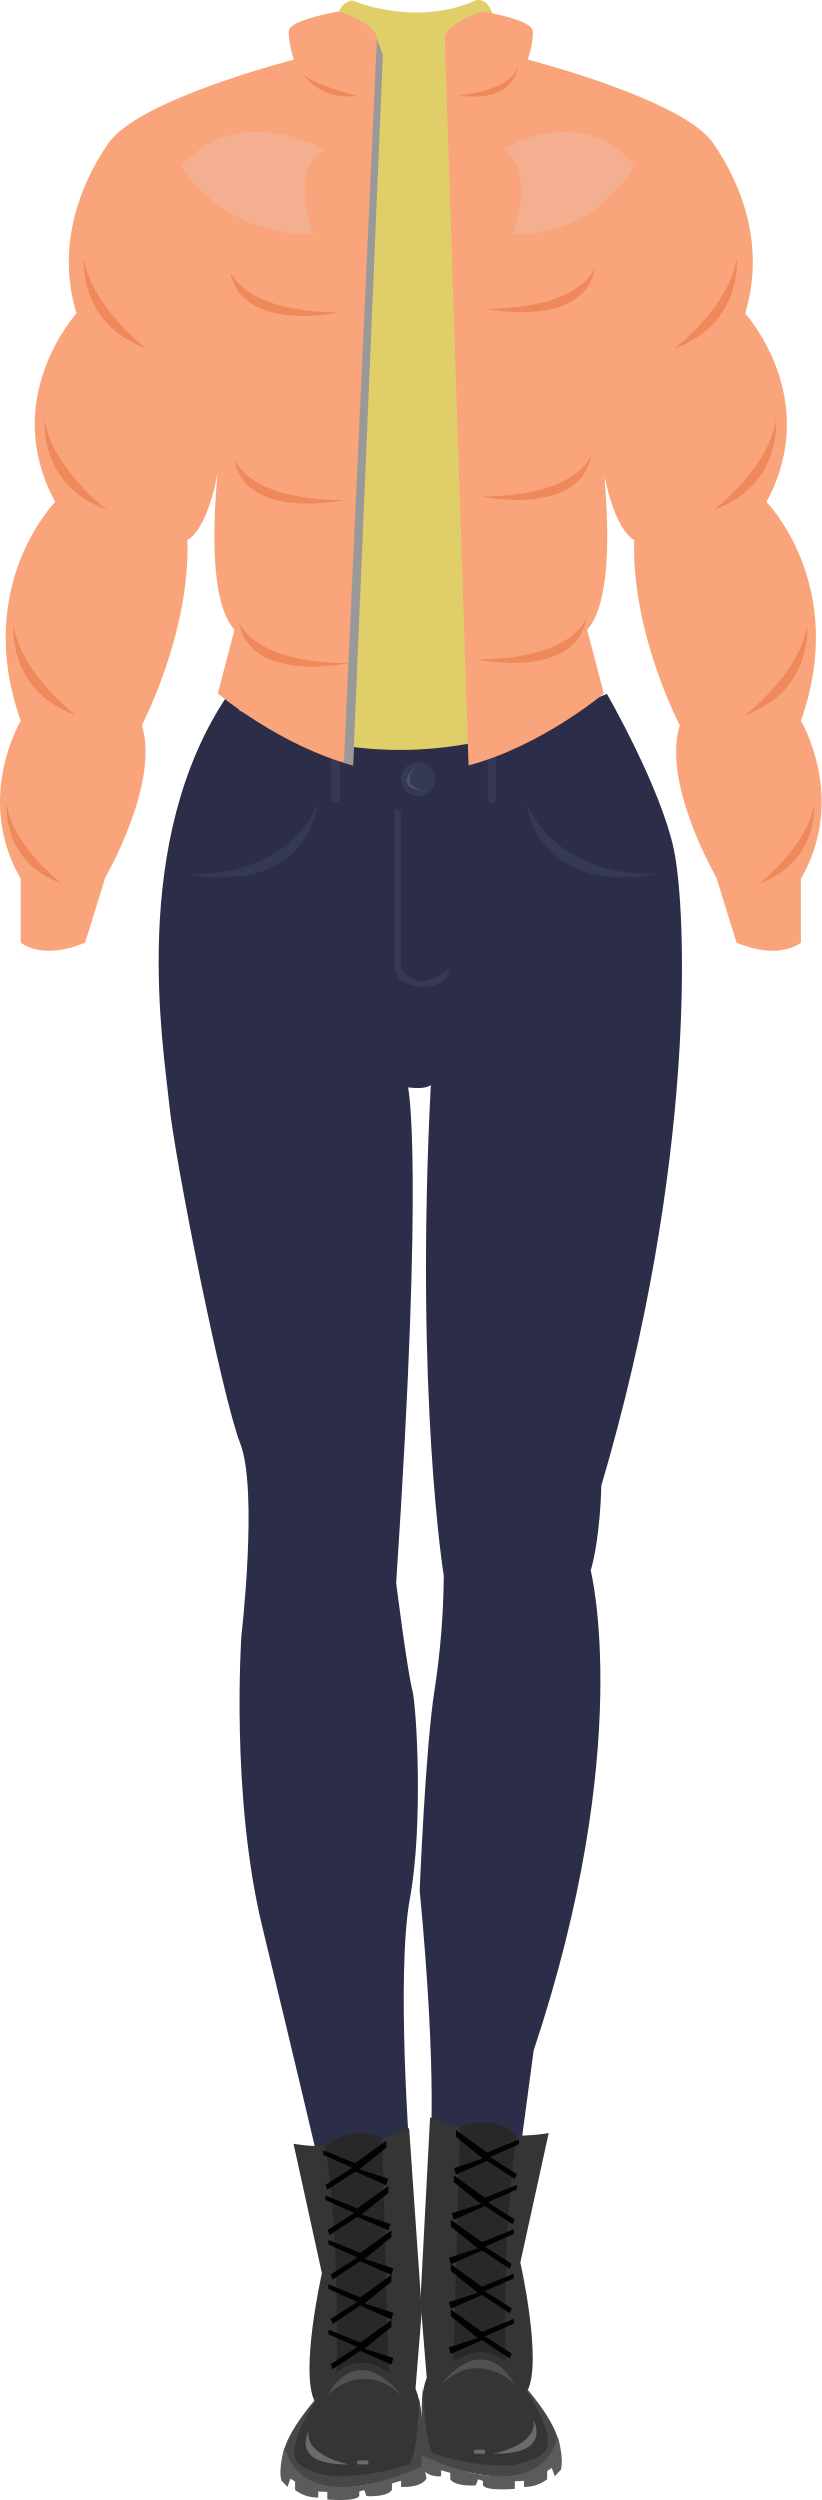
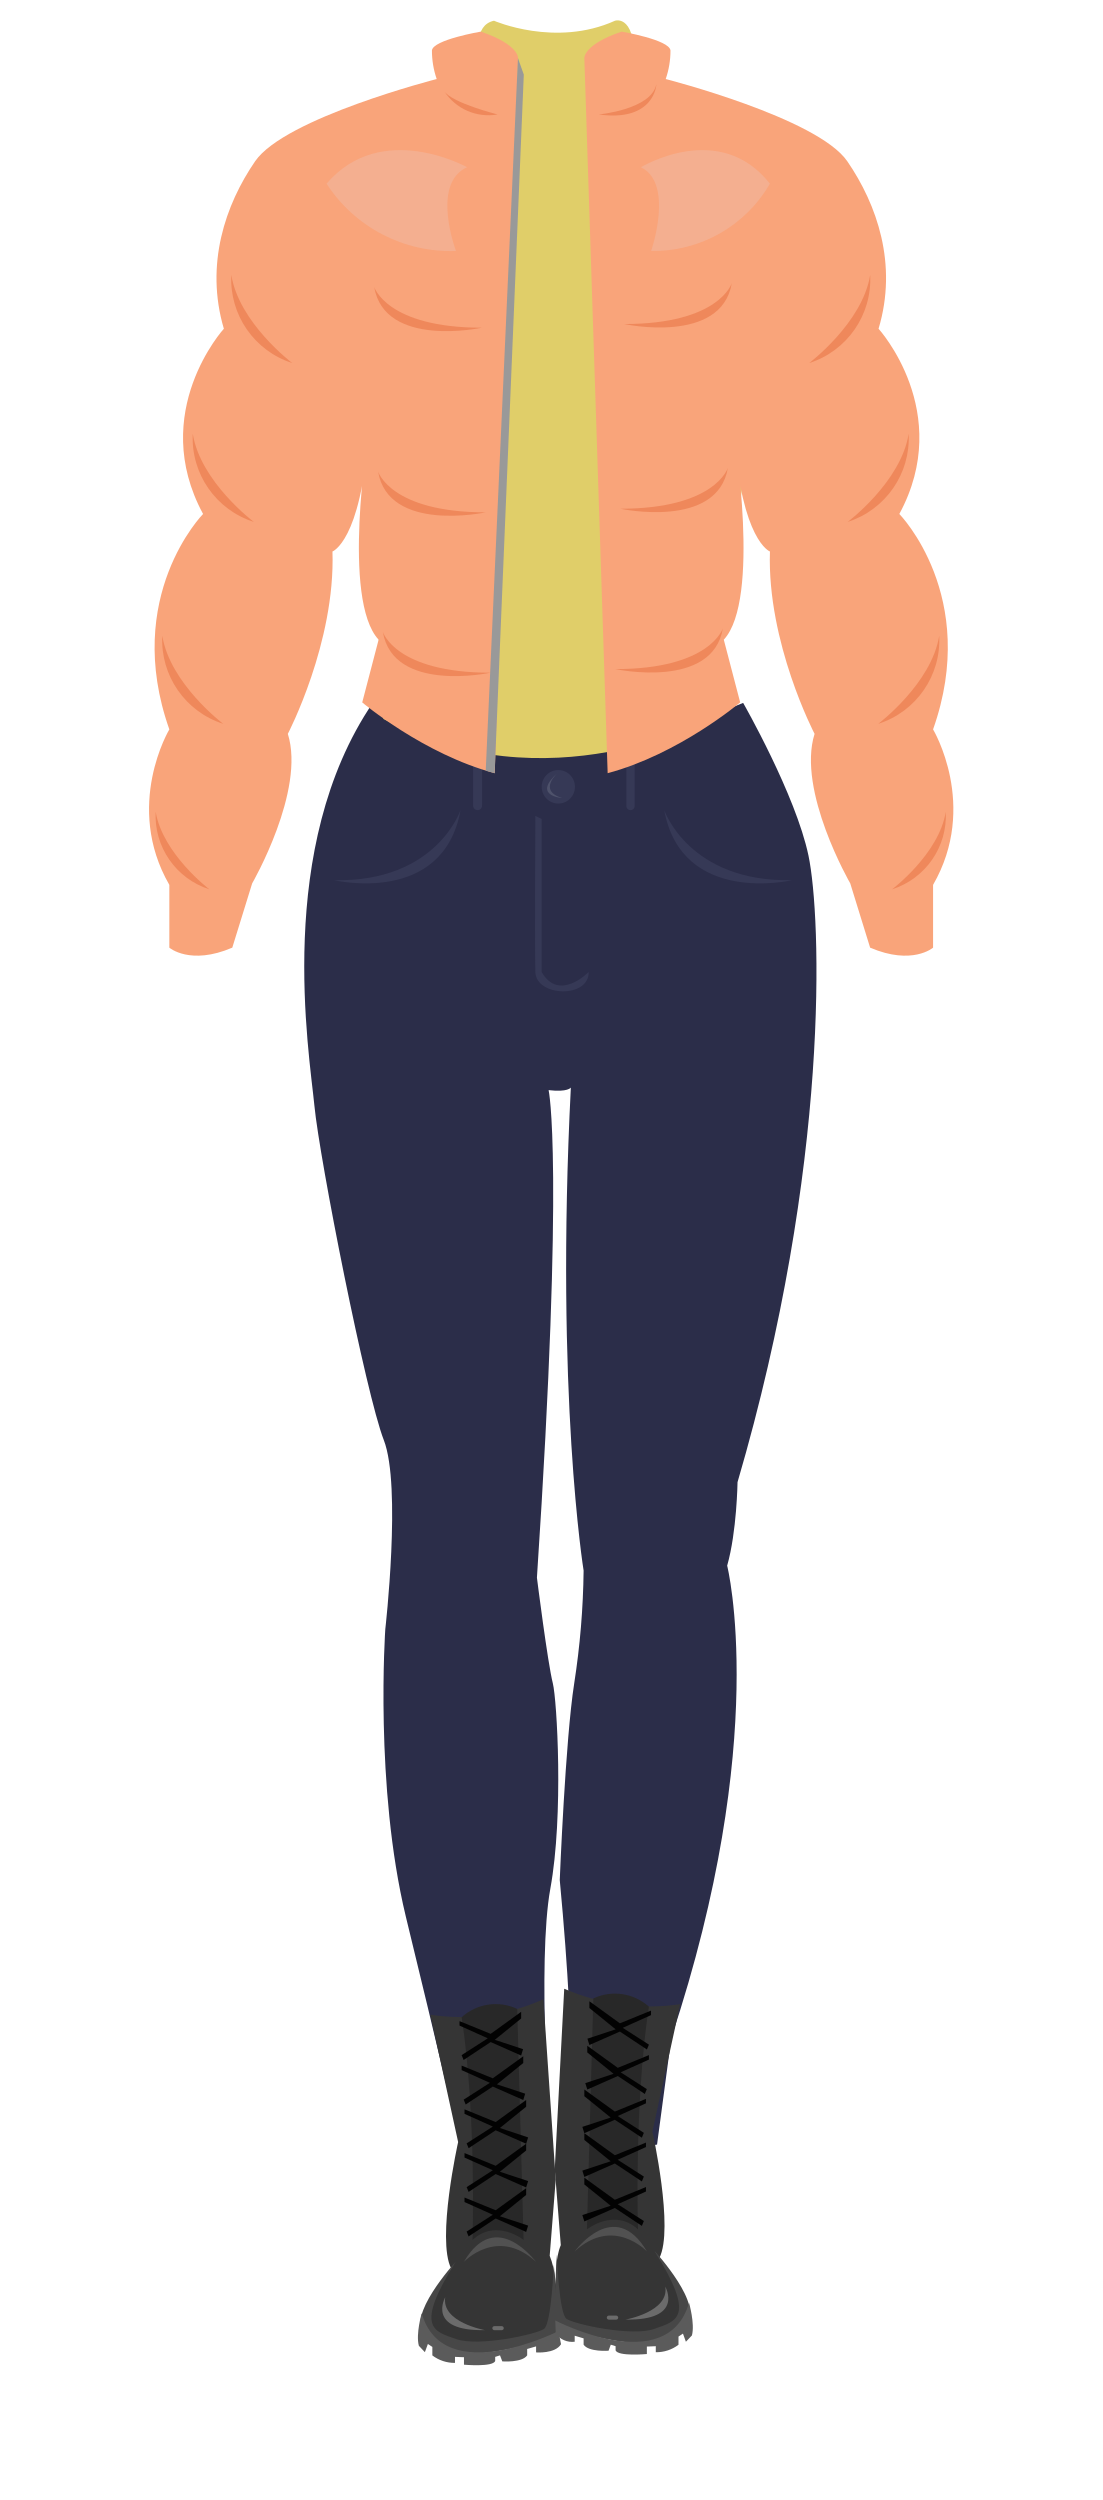
- <svg xmlns="http://www.w3.org/2000/svg" viewBox="0 0 270.3 822.45">
+ <svg xmlns="http://www.w3.org/2000/svg" viewBox="0 0 183 415">
  <defs>
-     <style>.cls-1{fill:#2b2d49;}.cls-2{fill:#363956;}.cls-3{fill:#4e526b;}.cls-4{fill:#e0ce69;}.cls-5{fill:#f9a47a;}.cls-6{fill:#ef885b;}.cls-7{fill:#f4af90;}.cls-8{fill:#999;}.cls-9{fill:#353535;}.cls-10{fill:#474747;}.cls-11{fill:#515151;}.cls-12{fill:#5b5b5b;}.cls-13{fill:#282828;}.cls-14{fill:#6b6b6b;}.cls-15{fill:#020202;}</style>
+     <style>.cls-1{fill:none;}.cls-2{fill:#2b2d49;}.cls-3{fill:#363956;}.cls-4{fill:#4e526b;}.cls-5{fill:#e0ce69;}.cls-6{fill:#f9a47a;}.cls-7{fill:#ef885b;}.cls-8{fill:#f4af90;}.cls-9{fill:#999;}.cls-10{fill:#353535;}.cls-11{fill:#474747;}.cls-12{fill:#515151;}.cls-13{fill:#5b5b5b;}.cls-14{fill:#282828;}.cls-15{fill:#6b6b6b;}.cls-16{fill:#020202;}</style>
  </defs>
  <g id="Layer_2" data-name="Layer 2">
    <g id="sncg2">
      <g id="sncg2-2" data-name="sncg2">
+         <rect class="cls-1" width="183" height="415" />
        <g id="sncgpants2">
          <g id="ccgpants2">
-             <path class="cls-1" d="M75.18,228.27s43.13,33.48,124.48,0c0,0,17.69,30.75,22,51.08s7.5,103-23.84,209.41c0,0-.23,16.52-3.48,27.93,0,0,14.6,57.68-18.78,157.87l-4.79,35.82s-22.32,4-29.34-1.49c0,0,2.66-23.75-3.36-87,0,0,1.89-47,4.87-65.78A261.93,261.93,0,0,0,146,518.43s-9.54-58.62-4.27-161.54c0,0-1,1.62-7.48.85,0,0,5.36,23.67-3.92,163,0,0,3.59,28.52,5.33,35.34,1.38,5.42,3.69,44.06-.83,68.61s0,84.91,0,84.91-20.62,5.71-30.4.25c0,0-7.4-31.59-18.11-75.83-10.56-43.57-6.9-96-6.9-96S85,490.15,79,474.78,57.39,381,55.63,362.93,42.19,276.63,75.18,228.27Z" />
-             <path class="cls-2" d="M173.14,264.11s8.27,24.09,43,23.43C216.13,287.54,179.09,296.23,173.14,264.11Z" />
-             <path class="cls-2" d="M104.69,264.11S96.52,288.2,62.2,287.54C62.2,287.54,98.81,296.23,104.69,264.11Z" />
+             <path class="cls-2" d="M61.88,116.68s21.3,16.62,61.48,0c0,0,8.74,15.27,10.85,25.36s3.7,51.14-11.78,104c0,0-.11,8.2-1.72,13.86,0,0,7.22,28.63-9.27,78.36L109.07,356s-11,2-14.49-.74c0,0,1.31-11.79-1.66-43.18,0,0,.93-23.31,2.4-32.65a131.59,131.59,0,0,0,1.56-18.71s-4.72-29.09-2.12-80.18c0,0-.51.8-3.69.42,0,0,2.65,11.75-1.94,80.93,0,0,1.78,14.15,2.64,17.54.68,2.69,1.82,21.87-.41,34.06s0,42.14,0,42.14-10.19,2.84-15,.13c0,0-3.65-15.68-9-37.64-5.21-21.63-3.4-47.68-3.4-47.68s2.72-23.75-.25-31.39-10.65-46.53-11.52-55.51S45.58,140.69,61.88,116.68Z" />
+             <path class="cls-3" d="M110.26,134.48s4.09,12,21.24,11.63C131.5,146.11,113.2,150.42,110.26,134.48Z" />
+             <path class="cls-3" d="M76.45,134.48s-4,12-21,11.63C55.47,146.11,73.55,150.42,76.45,134.48Z" />
          </g>
-           <circle class="cls-2" cx="137.54" cy="256.32" r="5.6" />
-           <path class="cls-3" d="M137.54,251.48s-7.21,6.09,1.29,8.59C138.83,260.07,128.37,259.4,137.54,251.48Z" />
-           <path class="cls-2" d="M129.83,266.07s-.25,43.86,0,52.18,18.09,8.93,17.92,0c0,0-9.95,10.18-15.81,0V267.07Z" />
-           <rect class="cls-2" x="108.92" y="246.43" width="3" height="17.68" rx="1.5" ry="1.5" />
-           <rect class="cls-2" x="160.43" y="246.43" width="2.77" height="17.68" rx="1.38" ry="1.38" />
+           <ellipse class="cls-3" cx="92.68" cy="130.61" rx="2.76" ry="2.78" />
+           <path class="cls-4" d="M92.68,128.21s-3.56,3,.64,4.26C93.32,132.47,88.15,132.14,92.68,128.21Z" />
+           <path class="cls-3" d="M88.87,135.45s-.12,21.77,0,25.9,8.93,4.43,8.85,0c0,0-4.91,5.06-7.81,0V135.94Z" />
+           <rect class="cls-3" x="78.54" y="125.7" width="1.48" height="8.78" rx="0.74" ry="0.74" />
+           <rect class="cls-3" x="103.98" y="125.7" width="1.37" height="8.78" rx="0.68" ry="0.68" />
        </g>
        <g id="sncgshirt2">
-           <path class="cls-4" d="M115.81.12s20.68,9,40.68,0c0,0,7.78-2.67,6.39,17.33,0,0,10.6,16,52.93,22.33L188.22,233.62s-54.57,29.5-109.57,0L67.58,38.38s43.07-15.26,43.07-21.26S109,1.62,115.81.12Z" />
-           <path class="cls-5" d="M111.48,3.76s-16,2.7-16.42,6.28,1.6,9.58,1.6,9.58-51,13-61,27.5-17,34.5-10.5,56c0,0-25.5,27.92-7,62,0,0-27.17,27.54-11.34,72,0,0-15.33,25.5,0,52v21s7,6,21.17,0l6.67-21.5s18-31,12-50c0,0,16-30.5,15-61,0,0,9.52-3.5,12-39,0,0-9,55.06,3.49,68.53l-5.5,21s20.5,17.28,44.5,23.66L124,12.62S124.4,8.12,111.48,3.76Z" />
-           <path class="cls-5" d="M158.82,3.76s16,2.7,16.42,6.28-1.6,9.58-1.6,9.58,51,13,61,27.5,17,34.5,10.5,56c0,0,25.5,27.92,7,62,0,0,27.17,27.54,11.34,72,0,0,15.33,25.5,0,52v21s-7,6-21.17,0l-6.67-21.5s-18-31-12-50c0,0-16-30.5-15-61,0,0-9.52-3.5-12-39,0,0,9,55.06-3.49,68.53l5.5,21s-20.5,17.28-44.5,23.66L146.32,12.62S145.9,8.12,158.82,3.76Z" />
-           <path class="cls-6" d="M75.65,89.12s4.16,13.66,36.16,13.66C111.81,102.78,79.15,109.78,75.65,89.12Z" />
-           <path class="cls-6" d="M77,150.87s4.16,13.67,36.16,13.67C113.14,164.54,80.48,171.54,77,150.87Z" />
-           <path class="cls-6" d="M78.57,204.49s4.17,13.67,36.17,13.67C114.74,218.16,82.07,225.16,78.57,204.49Z" />
-           <path class="cls-6" d="M195.85,87.9s-4.17,13.67-36.17,13.67C159.68,101.57,192.35,108.57,195.85,87.9Z" />
-           <path class="cls-6" d="M194.52,149.65s-4.17,13.67-36.17,13.67C158.35,163.32,191,170.32,194.52,149.65Z" />
-           <path class="cls-6" d="M192.92,203.28s-4.16,13.66-36.16,13.66C156.76,216.94,189.42,223.94,192.92,203.28Z" />
-           <path class="cls-6" d="M99.15,23.62a17.78,17.78,0,0,0,18,7.82h0S101.64,27.62,99.15,23.62Z" />
-           <path class="cls-6" d="M151.15,31.44s17.66-1.66,19.33-10C170.48,21.45,169.81,34.09,151.15,31.44Z" />
-           <path class="cls-6" d="M27.65,85.12s-2,21.5,20.5,29.5C48.15,114.62,30.21,101.13,27.65,85.12Z" />
-           <path class="cls-6" d="M14.72,138.24s-2,21.5,20.5,29.5C35.22,167.74,17.28,154.26,14.72,138.24Z" />
-           <path class="cls-6" d="M4.45,205.77s-2,21.5,20.5,29.5C25,235.27,7,221.79,4.45,205.77Z" />
-           <path class="cls-6" d="M2.22,264.63s-1.76,18.94,18.06,26C20.28,290.62,4.47,278.74,2.22,264.63Z" />
-           <path class="cls-6" d="M242.35,85.12s2,21.5-20.5,29.5C221.85,114.62,239.79,101.13,242.35,85.12Z" />
-           <path class="cls-6" d="M255.28,138.24s2,21.5-20.5,29.5C234.78,167.74,252.72,154.26,255.28,138.24Z" />
-           <path class="cls-6" d="M265.55,205.77s2,21.5-20.5,29.5C245.05,235.27,263,221.79,265.55,205.77Z" />
-           <path class="cls-6" d="M267.77,264.63s1.77,18.94-18,26C249.72,290.62,265.52,278.74,267.77,264.63Z" />
-           <path class="cls-7" d="M59.65,54.62s13,23,43.5,22.5c0,0-8.55-22.5,3.73-28C106.88,49.12,78.15,33.12,59.65,54.62Z" />
-           <path class="cls-7" d="M208.64,54.62s-11.93,23-39.91,22.5c0,0,7.84-22.5-3.42-28C165.31,49.12,191.67,33.12,208.64,54.62Z" />
-           <polygon class="cls-8" points="123.99 12.62 113.14 250.92 116.15 251.78 125.95 18.12 123.99 12.62" />
+           <path class="cls-5" d="M82,3.44s10.21,4.47,20.09,0c0,0,3.84-1.32,3.15,8.6,0,0,5.24,8,26.15,11.09l-13.62,96.21s-27,14.64-54.13,0L58.12,22.43S79.4,14.86,79.4,11.88,78.57,4.19,82,3.44Z" />
+           <path class="cls-6" d="M79.81,5.25S71.9,6.59,71.7,8.37a14.54,14.54,0,0,0,.79,4.75s-25.2,6.45-30.14,13.65S34,43.89,37.16,54.57c0,0-12.59,13.85-3.45,30.75,0,0-13.42,13.67-5.6,35.76,0,0-7.58,12.66,0,25.81v10.42s3.45,3,10.45,0l3.3-10.67s8.89-15.39,5.92-24.82c0,0,7.91-15.14,7.41-30.27,0,0,4.71-1.74,5.94-19.36,0,0-4.46,27.33,1.72,34l-2.72,10.41s10.13,8.58,22,11.75L86,9.65S86.19,7.41,79.81,5.25Z" />
+           <path class="cls-6" d="M103.19,5.25s7.91,1.34,8.11,3.12a14.54,14.54,0,0,1-.79,4.75s25.2,6.45,30.14,13.65,8.4,17.12,5.19,27.8c0,0,12.59,13.85,3.45,30.75,0,0,13.42,13.67,5.6,35.76,0,0,7.58,12.66,0,25.81v10.42s-3.45,3-10.45,0l-3.3-10.67s-8.89-15.39-5.92-24.82c0,0-7.91-15.14-7.41-30.27,0,0-4.71-1.74-5.94-19.36,0,0,4.46,27.33-1.72,34l2.72,10.41s-10.13,8.58-22,11.75L97,9.65S96.81,7.41,103.19,5.25Z" />
+           <path class="cls-7" d="M62.11,47.62S64.17,54.4,80,54.4C80,54.4,63.84,57.88,62.11,47.62Z" />
+           <path class="cls-7" d="M62.76,78.27s2.06,6.78,17.87,6.78C80.63,85.05,64.49,88.53,62.76,78.27Z" />
+           <path class="cls-7" d="M63.55,104.89s2.06,6.78,17.87,6.78C81.42,111.67,65.28,115.14,63.55,104.89Z" />
+           <path class="cls-7" d="M121.48,47s-2.06,6.79-17.86,6.79C103.62,53.8,119.75,57.27,121.48,47Z" />
+           <path class="cls-7" d="M120.83,77.66s-2.06,6.79-17.87,6.79C103,84.45,119.1,87.92,120.83,77.66Z" />
+           <path class="cls-7" d="M120,104.28s-2.06,6.79-17.87,6.79C102.17,111.07,118.31,114.54,120,104.28Z" />
+           <path class="cls-7" d="M73.72,15.11A8.76,8.76,0,0,0,82.61,19h0S75,17.09,73.72,15.11Z" />
+           <path class="cls-7" d="M99.4,19s8.73-.82,9.55-5C109,14,108.62,20.3,99.4,19Z" />
+           <path class="cls-7" d="M38.4,45.63A14.58,14.58,0,0,0,48.52,60.27S39.66,53.58,38.4,45.63Z" />
+           <path class="cls-7" d="M32,72A14.58,14.58,0,0,0,42.14,86.64S33.28,80,32,72Z" />
+           <path class="cls-7" d="M26.94,105.52a14.58,14.58,0,0,0,10.12,14.64S28.2,113.47,26.94,105.52Z" />
+           <path class="cls-7" d="M25.84,134.74a12.84,12.84,0,0,0,8.92,12.89S27,141.74,25.84,134.74Z" />
+           <path class="cls-7" d="M144.45,45.63a14.58,14.58,0,0,1-10.13,14.64S143.19,53.58,144.45,45.63Z" />
+           <path class="cls-7" d="M150.84,72a14.6,14.6,0,0,1-10.13,14.64S149.57,80,150.84,72Z" />
+           <path class="cls-7" d="M155.91,105.52a14.58,14.58,0,0,1-10.13,14.64S154.65,113.47,155.91,105.52Z" />
+           <path class="cls-7" d="M157,134.74a12.84,12.84,0,0,1-8.92,12.89S155.9,141.74,157,134.74Z" />
+           <path class="cls-8" d="M54.21,30.49A24.52,24.52,0,0,0,75.69,41.66s-4.22-11.17,1.84-13.9C77.53,27.76,63.34,19.82,54.21,30.49Z" />
+           <path class="cls-8" d="M127.8,30.49a22.32,22.32,0,0,1-19.71,11.17s3.87-11.17-1.69-13.9C106.4,27.76,119.42,19.82,127.8,30.49Z" />
+           <polygon class="cls-9" points="85.98 9.65 80.63 127.93 82.11 128.36 86.95 12.38 85.98 9.65" />
        </g>
        <g id="snowShoes">
-           <path class="cls-9" d="M96.56,705.25l9.34,42.59s-7.34,32.56-2.34,42.23c0,0-11.58,15.12-8.45,18.45s2.45,7.21,15.12,6.88,28.46-4.81,28.46-4.81,1.71-15.72-2-24.79l2.07-25.47-4.17-60.26S117.23,708.77,96.56,705.25Z" />
-           <path class="cls-10" d="M105,787.93s-17.1,18.63-10.17,24.13,8,11.05,45.05.9L138,788.9s-.79,19.69-3.28,21.5-22,6-29.5,3.39S91,810.18,105,787.93" />
-           <path class="cls-11" d="M107.73,787.93s11.25-12,24.25,0C132,787.93,118.59,769.46,107.73,787.93Z" />
-           <path class="cls-12" d="M93.57,805.13s-2.09,7-1,10.89l2,2.12,1-2.73,1.5,1v2.75a12.29,12.29,0,0,0,7.62,2.5v-2l3,.12v2.5s9.75.88,10.5-1.25v-1.37l1.63-.5.75,2s6.62.5,8.37-2V817l3-.87v2s6.38.54,8.38-2.73l-.85-4.39S101,830.52,93.57,805.13Z" />
-           <path class="cls-13" d="M107.06,706.09s8.22-7.85,18.7-2.77h0l2.14,77.25s-9.17-7.31-17.17,0c0,0,1.33-41.8-3.67-74.48" />
-           <path class="cls-14" d="M101.56,799.73s-6.5,11.34,13.34,11C114.9,810.73,100.2,808.11,101.56,799.73Z" />
-           <polygon class="cls-15" points="106.36 707.4 116.83 711.65 127.07 704.27 127.07 706.52 118.23 713.65 127.73 716.77 127.07 718.9 116.83 714.4 107.73 720.4 107.06 718.77 115.86 713.15 106.36 708.9 106.36 707.4" />
-           <polygon class="cls-15" points="107.06 722.27 117.53 726.52 127.78 719.15 127.78 721.4 118.94 728.52 128.44 731.65 127.78 733.77 117.53 729.27 108.44 735.27 107.77 733.65 116.56 728.02 107.06 723.77 107.06 722.27" />
-           <polygon class="cls-15" points="108.05 736.9 118.52 741.15 128.76 733.77 128.76 736.02 119.92 743.15 129.42 746.27 128.76 748.4 118.52 743.9 109.42 749.9 108.75 748.27 117.55 742.65 108.05 738.4 108.05 736.9" />
-           <polygon class="cls-15" points="108.05 751.52 118.52 755.77 128.76 748.4 128.76 750.65 119.92 757.77 129.42 760.9 128.76 763.02 118.52 758.52 109.42 764.52 108.75 762.9 117.55 757.27 108.05 753.02 108.05 751.52" />
-           <polygon class="cls-15" points="108.05 766.4 118.52 770.65 128.76 763.27 128.76 765.52 119.92 772.65 129.42 775.77 128.76 777.9 118.52 773.4 109.42 779.4 108.75 777.77 117.55 772.15 108.05 767.9 108.05 766.4" />
-           <rect class="cls-14" x="117.4" y="809.4" width="3.83" height="1.34" rx="0.67" ry="0.67" />
-           <path class="cls-9" d="M180.51,701.74l-9.33,42.58s7.33,32.56,2.33,42.23c0,0,11.59,15.12,8.46,18.46s-2.46,7.21-15.13,6.87-26.45-4.8-26.45-4.8-3.72-15.73,0-24.8l-2.07-25.46,3.17-60.27S159.84,705.26,180.51,701.74Z" />
-           <path class="cls-10" d="M172.05,784.41s17.1,18.63,10.17,24.13-7,11.05-44,.91l.88-24.07s.8,19.69,3.28,21.5,22,6,29.5,3.39,14.2-3.61.21-25.86" />
-           <path class="cls-11" d="M169.34,784.41s-11.25-12-24.25,0C145.09,784.41,158.48,765.94,169.34,784.41Z" />
-           <path class="cls-12" d="M183.51,801.61s2.08,7,1,10.89l-2,2.12-1-2.72-1.5,1v2.75a12.34,12.34,0,0,1-7.63,2.5v-2l-3,.13v2.5s-9.75.87-10.5-1.25v-1.38l-1.62-.5-.75,2s-6.63.5-8.38-2v-2.12l-3-.88v2s-4.37.54-6.37-2.72l-.15-4.39S176.09,827,183.51,801.61Z" />
-           <path class="cls-13" d="M170,702.57s-8.22-7.85-18.69-2.77h0l-2.14,77.25s9.16-7.3,17.16,0c0,0-1.33-41.79,3.67-74.48" />
-           <path class="cls-14" d="M175.51,796.22s6.5,11.33-13.33,11C162.18,807.22,176.88,804.59,175.51,796.22Z" />
-           <polygon class="cls-15" points="170.72 703.88 160.25 708.13 150.01 700.76 150.01 703.01 158.84 710.13 149.34 713.26 150.01 715.38 160.25 710.88 169.34 716.88 170.01 715.26 161.22 709.63 170.72 705.38 170.72 703.88" />
-           <polygon class="cls-15" points="170.01 718.76 159.54 723.01 149.3 715.63 149.3 717.88 158.14 725.01 148.64 728.13 149.3 730.26 159.54 725.76 168.64 731.76 169.31 730.13 160.51 724.51 170.01 720.26 170.01 718.76" />
-           <polygon class="cls-15" points="169.03 733.38 158.56 737.63 148.31 730.26 148.31 732.51 157.15 739.63 147.65 742.76 148.31 744.88 158.56 740.38 167.65 746.38 168.32 744.76 159.53 739.13 169.03 734.88 169.03 733.38" />
-           <polygon class="cls-15" points="169.03 748.01 158.56 752.26 148.31 744.88 148.31 747.13 157.15 754.26 147.65 757.38 148.31 759.51 158.56 755.01 167.65 761.01 168.32 759.38 159.53 753.76 169.03 749.51 169.03 748.01" />
-           <polygon class="cls-15" points="169.03 762.88 158.56 767.13 148.31 759.76 148.31 762.01 157.15 769.13 147.65 772.26 148.31 774.38 158.56 769.88 167.65 775.88 168.32 774.26 159.53 768.63 169.03 764.38 169.03 762.88" />
-           <rect class="cls-14" x="155.84" y="805.88" width="3.83" height="1.34" rx="0.67" ry="0.67" transform="translate(315.52 1613.11) rotate(180)" />
+           <path class="cls-10" d="M71.44,334.44l4.61,21.14s-3.62,16.16-1.15,21c0,0-5.73,7.51-4.18,9.16s1.21,3.58,7.47,3.42a68.94,68.94,0,0,0,14.06-2.39s.84-7.81-1-12.31l1-12.64L90.2,331.87A33.24,33.24,0,0,1,71.44,334.44Z" />
+           <path class="cls-11" d="M75.62,375.48s-8.45,9.25-5,12,4,5.48,22.24.45l-.93-12s-.39,9.78-1.62,10.67-10.86,3-14.57,1.69-7-1.8-.1-12.84" />
+           <path class="cls-12" d="M77,375.48s5.55-5.94,12,0C88.93,375.48,82.32,366.31,77,375.48Z" />
+           <path class="cls-13" d="M70,384s-1,3.45-.47,5.4l1,1.06.5-1.36.74.49V391a6.06,6.06,0,0,0,3.76,1.24v-1l1.49.06v1.24s4.81.43,5.18-.62v-.68l.8-.25.38,1s3.27.25,4.13-1v-1.06l1.48-.43v1s3.15.26,4.14-1.36l-.42-2.18S73.62,396.62,70,384Z" />
+           <path class="cls-14" d="M76.63,334.86a8.41,8.41,0,0,1,9.23-1.38h0l1.06,38.35s-4.53-3.63-8.48,0c0,0,.65-20.75-1.81-37" />
+           <path class="cls-15" d="M73.91,381.34S70.7,387,80.5,386.8C80.5,386.8,73.24,385.5,73.91,381.34Z" />
+           <polygon class="cls-16" points="76.28 335.51 81.45 337.62 86.51 333.96 86.51 335.07 82.14 338.61 86.83 340.16 86.51 341.22 81.45 338.98 76.96 341.96 76.63 341.15 80.97 338.36 76.28 336.25 76.28 335.51" />
+           <polygon class="cls-16" points="76.63 342.89 81.8 345 86.86 341.34 86.86 342.46 82.49 346 87.18 347.55 86.86 348.6 81.8 346.37 77.3 349.35 76.97 348.54 81.32 345.75 76.63 343.64 76.63 342.89" />
+           <polygon class="cls-16" points="77.11 350.15 82.28 352.26 87.34 348.6 87.34 349.72 82.98 353.25 87.67 354.81 87.34 355.86 82.28 353.63 77.79 356.6 77.46 355.8 81.81 353.01 77.11 350.9 77.11 350.15" />
+           <polygon class="cls-16" points="77.11 357.41 82.28 359.52 87.34 355.86 87.34 356.98 82.98 360.51 87.67 362.06 87.34 363.12 82.28 360.89 77.79 363.86 77.46 363.06 81.81 360.26 77.11 358.16 77.11 357.41" />
+           <polygon class="cls-16" points="77.11 364.79 82.28 366.9 87.34 363.24 87.34 364.36 82.98 367.9 87.67 369.45 87.34 370.5 82.28 368.27 77.79 371.25 77.46 370.44 81.81 367.65 77.11 365.54 77.11 364.79" />
+           <rect class="cls-15" x="81.73" y="386.14" width="1.89" height="0.67" rx="0.33" ry="0.33" />
+           <path class="cls-10" d="M112.91,332.7l-4.61,21.14s3.62,16.16,1.15,21c0,0,5.72,7.5,4.18,9.16s-1.22,3.58-7.48,3.41A53.79,53.79,0,0,1,93.09,385s-1.84-7.81,0-12.31l-1-12.64,1.57-29.92A35.57,35.57,0,0,0,112.91,332.7Z" />
+           <path class="cls-11" d="M108.73,373.74s8.44,9.24,5,12-3.47,5.49-21.75.45l.43-11.94s.39,9.77,1.62,10.67,10.87,3,14.57,1.68,7-1.79.11-12.83" />
+           <path class="cls-12" d="M107.39,373.74s-5.56-5.95-12,0C95.41,373.74,102,364.57,107.39,373.74Z" />
+           <path class="cls-13" d="M114.38,382.27s1,3.46.48,5.41l-1,1.05-.49-1.35-.74.49v1.36a6.07,6.07,0,0,1-3.77,1.24v-1l-1.48.06v1.24s-4.82.44-5.19-.62v-.68l-.8-.25-.37,1s-3.27.25-4.14-1v-1.05l-1.48-.44v1a3.41,3.41,0,0,1-3.15-1.35l-.07-2.18S110.72,394.88,114.38,382.27Z" />
+           <path class="cls-14" d="M107.72,333.11a8.43,8.43,0,0,0-9.23-1.37h0l-1.06,38.34s4.53-3.62,8.48,0c0,0-.66-20.74,1.81-37" />
+           <path class="cls-15" d="M110.44,379.59s3.21,5.63-6.59,5.46C103.85,385.05,111.11,383.75,110.44,379.59Z" />
+           <polygon class="cls-16" points="108.07 333.76 102.9 335.87 97.84 332.21 97.84 333.33 102.2 336.87 97.51 338.42 97.84 339.47 102.9 337.24 107.39 340.22 107.72 339.41 103.38 336.62 108.07 334.51 108.07 333.76" />
+           <polygon class="cls-16" points="107.72 341.15 102.55 343.26 97.49 339.6 97.49 340.71 101.85 344.25 97.16 345.8 97.49 346.86 102.55 344.62 107.04 347.6 107.37 346.79 103.03 344 107.72 341.89 107.72 341.15" />
+           <polygon class="cls-16" points="107.23 348.41 102.06 350.52 97 346.86 97 347.97 101.37 351.51 96.67 353.06 97 354.11 102.06 351.88 106.55 354.86 106.88 354.05 102.54 351.26 107.23 349.15 107.23 348.41" />
+           <polygon class="cls-16" points="107.23 355.67 102.06 357.77 97 354.11 97 355.23 101.37 358.77 96.67 360.32 97 361.37 102.06 359.14 106.55 362.12 106.88 361.31 102.54 358.52 107.23 356.41 107.23 355.67" />
+           <polygon class="cls-16" points="107.23 363.05 102.06 365.16 97 361.5 97 362.62 101.37 366.15 96.67 367.7 97 368.76 102.06 366.52 106.55 369.5 106.88 368.69 102.54 365.9 107.23 363.79 107.23 363.05" />
+           <rect class="cls-15" x="100.72" y="384.39" width="1.89" height="0.67" rx="0.33" ry="0.33" transform="translate(203.34 769.45) rotate(180)" />
        </g>
      </g>
    </g>
  </g>
</svg>
